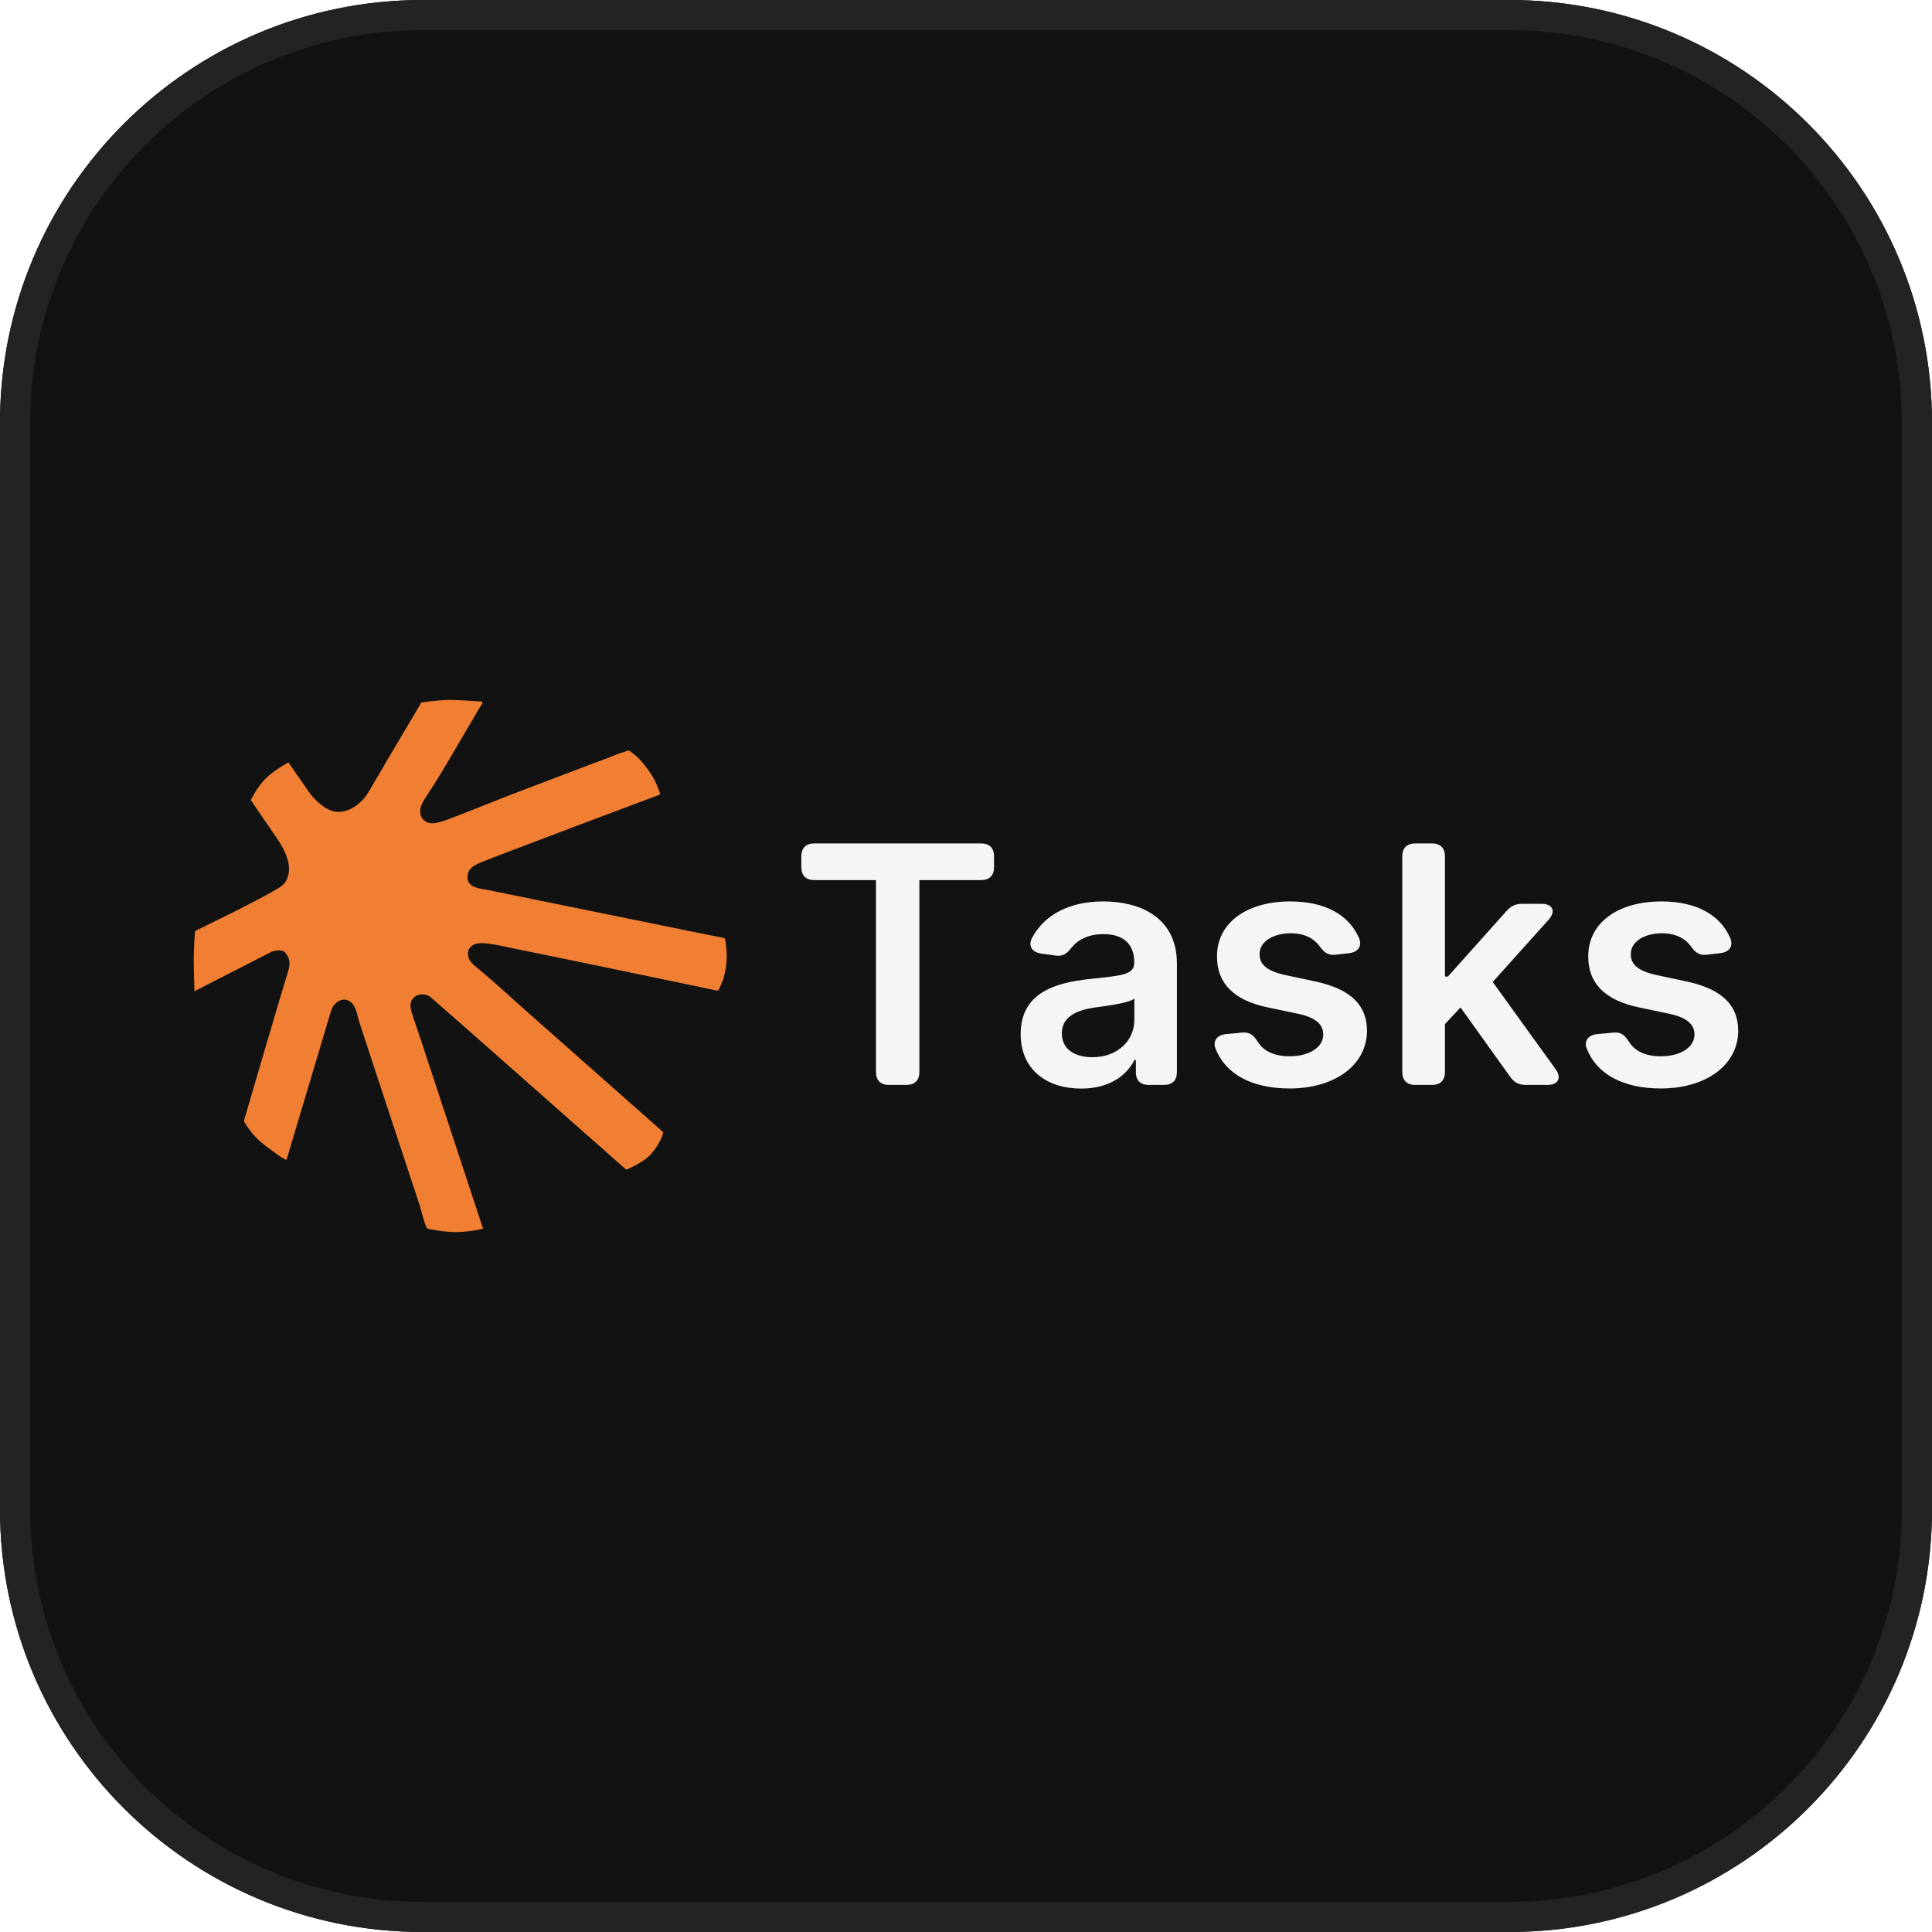
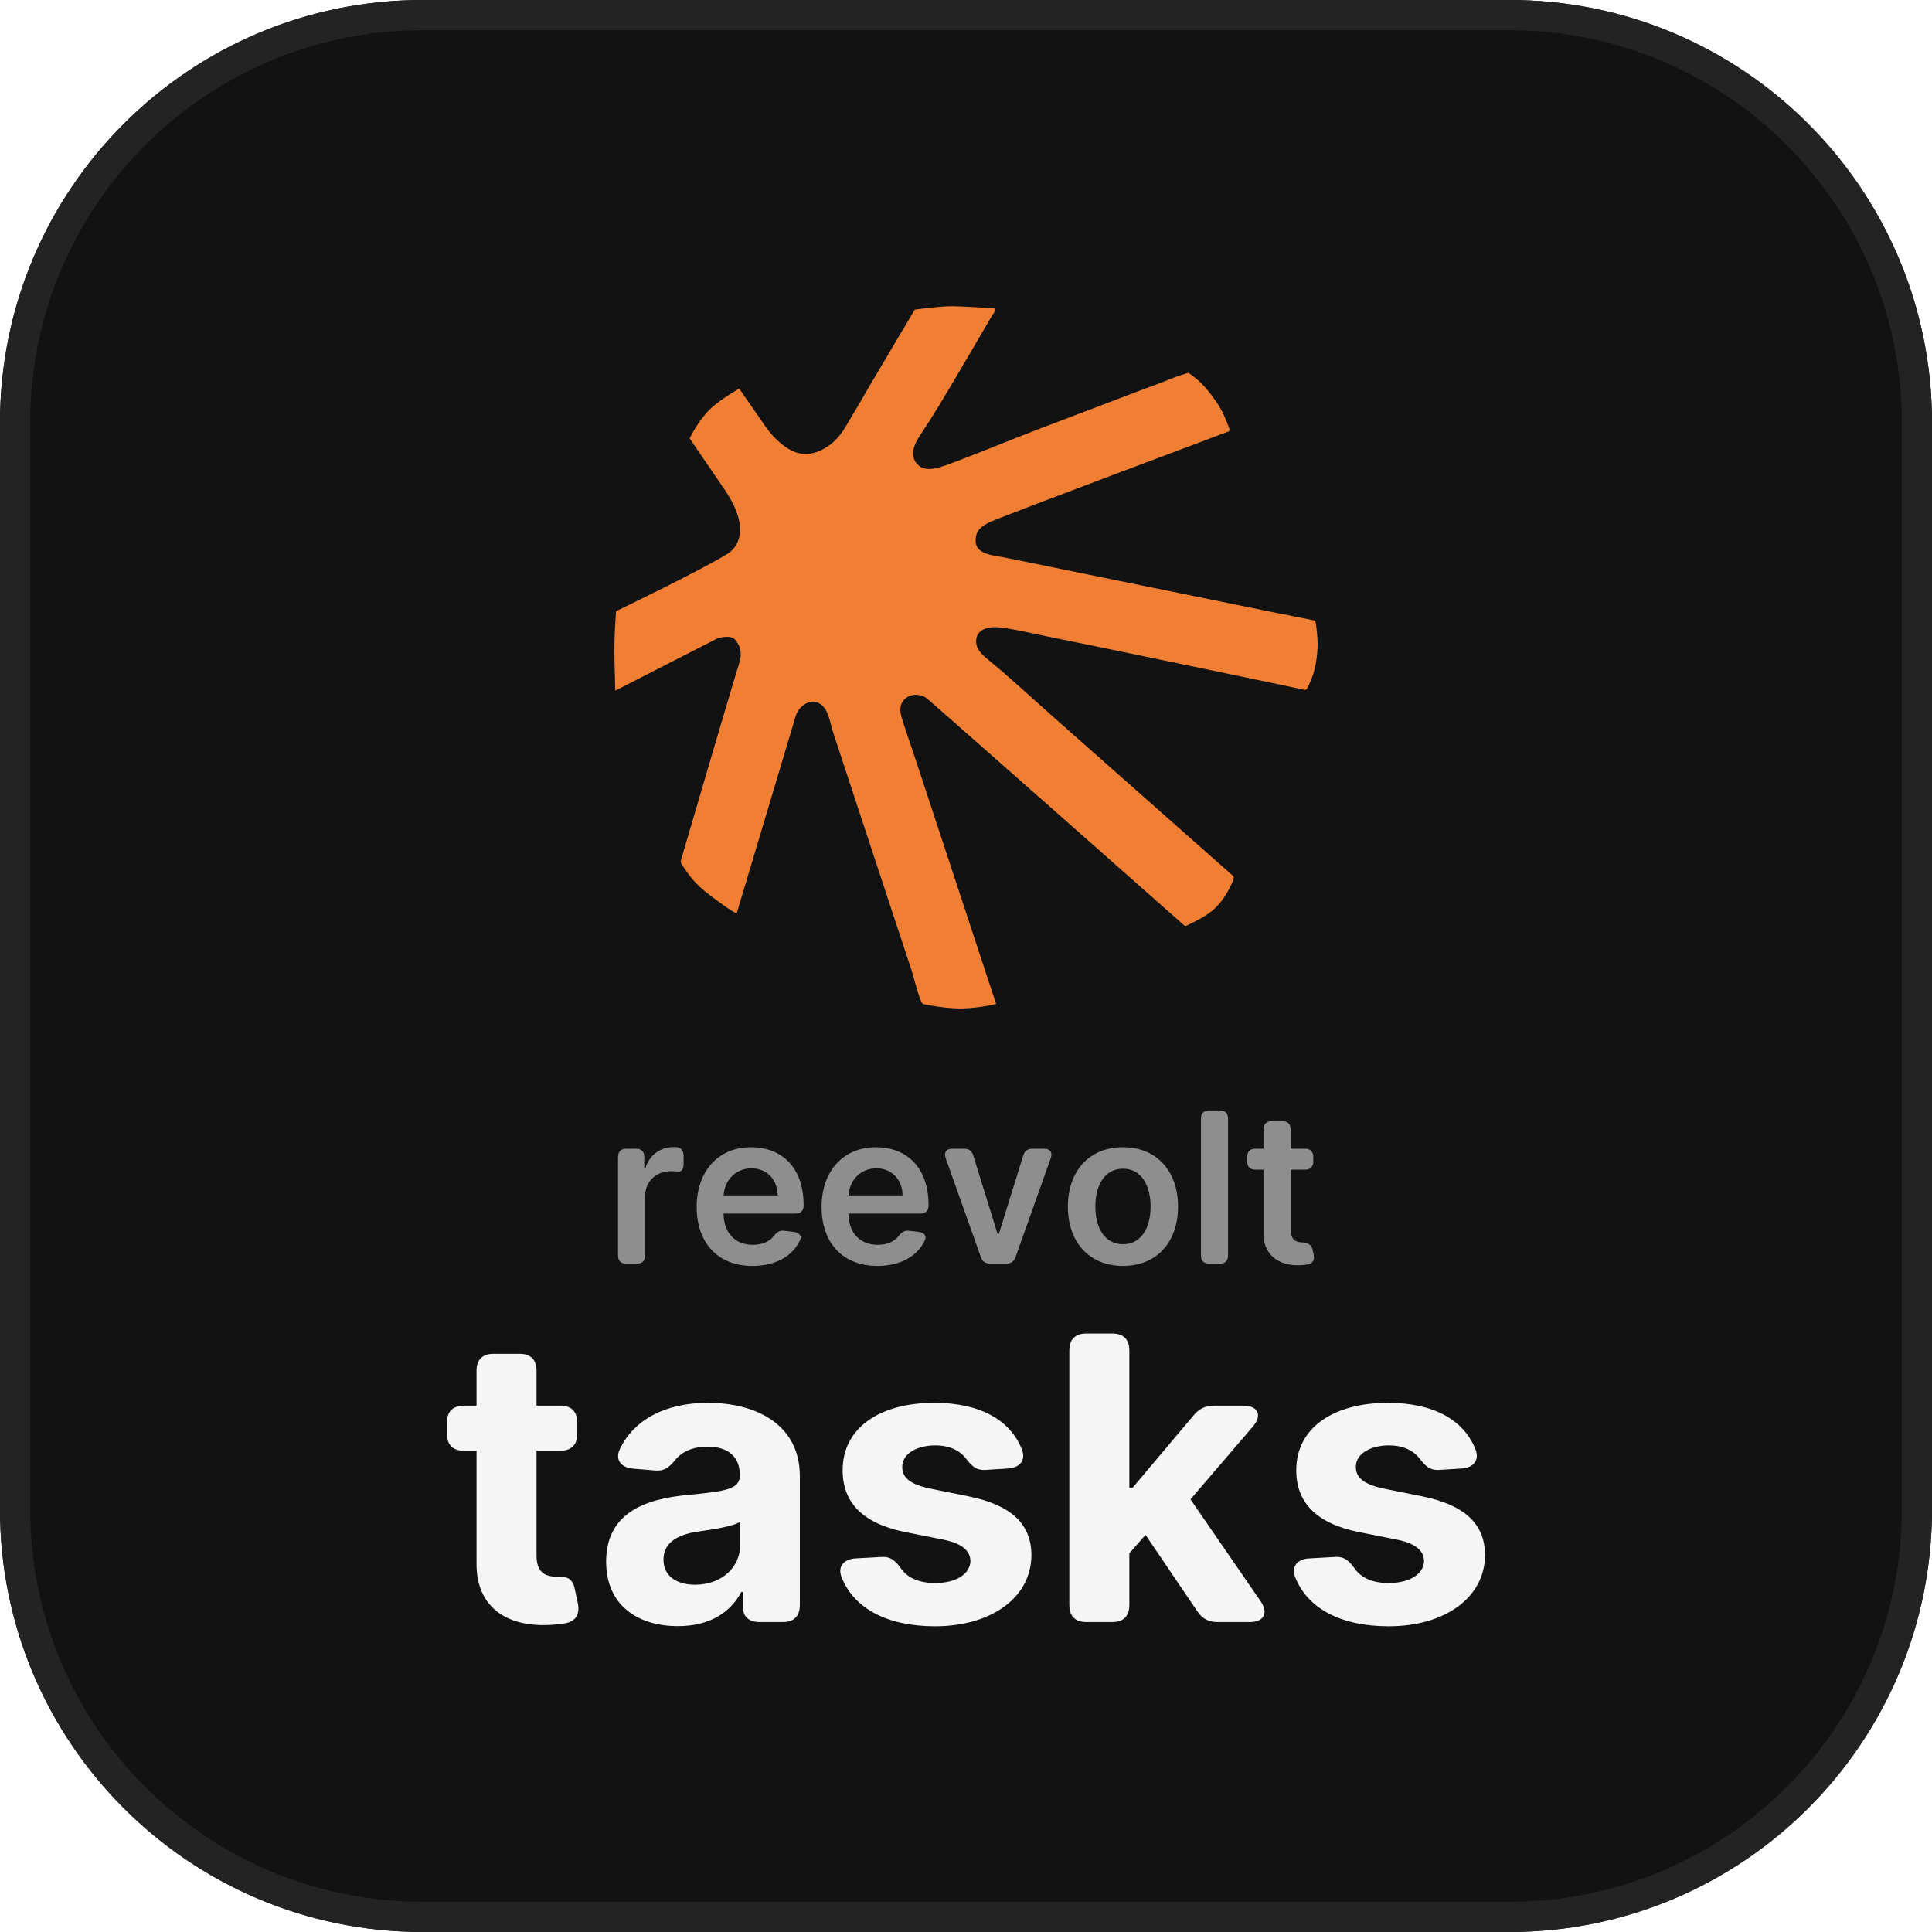
<svg xmlns="http://www.w3.org/2000/svg" viewBox="0 0 512 512">
  <rect width="512" height="512" rx="112" fill="#121212" />
  <rect x="4" y="4" width="504" height="504" rx="108" stroke="#232323" stroke-width="8" fill="none" />
-   <g transform="translate(34.892 176.394) scale(0.16701)">
+   <g transform="translate(141.103 69.164) scale(0.22037)">
    <path fill="#f07f33" stroke="#f07f33" stroke-width="3" stroke-miterlimit="10" d="M929.5,514.32c-25.06-5.26-50.13-10.51-75.2-15.75-40.69-8.5-81.39-16.98-122.09-25.41-38.93-8.06-77.86-16.1-116.83-23.96-17.34-3.5-34.85-7.95-52.44-9.91-7.96-.89-17.52-.71-24.24,4.26-7.26,5.36-8.39,15.38-4.4,23.12,2.7,5.23,7.13,9.34,11.69,13.06,27.89,22.77,54.37,47.58,81.37,71.46,31.9,28.21,63.79,56.41,95.69,84.62,27.73,24.53,55.47,49.05,83.2,73.58l35.58,31.47c.25.25-.91,4.34-1.06,4.68-5.07,11.34-11.26,22.14-20.13,30.94-6.04,6-13.65,10.69-21.13,14.67-2.49,1.32-5.01,2.58-7.55,3.81-.74.36-6.46,3.53-6.82,3.2,0,0-301.93-266.88-309.51-273.04-10.39-8.44-28.47-6.08-33.46,7.44-2.02,5.46-1.18,11.58.5,17.15,4.82,15.92,10.54,31.68,15.75,47.5,13.04,39.59,26.09,79.18,39.13,118.77,13.28,40.32,26.57,80.65,39.85,120.97,6.09,18.48,12.18,36.97,18.27,55.45,0,0-16.85,4.23-37.69,4.94-20.84.71-47.56-5.18-47.57-5.18-2.55-.18-11.68-35.37-12.59-38.13-11.89-36-23.77-72-35.65-108.01-13.3-40.33-26.6-80.67-39.88-121.01-6.56-19.92-13.09-39.85-19.62-59.77-3.43-10.46-4.77-24.45-13.5-32.07-12.85-11.21-29.92-.32-34.02,13.65-.17.59-70.49,235.74-70.49,235.74-.02,0-.04-.02-.05-.03-5.61-2.99-10.77-6.71-15.92-10.42-14.65-10.54-28.84-20.59-39.66-35.34-2.43-3.32-4.95-7.09-7.28-10.49-.33-.48-2.23-3.64-2.05-4.23,0-.02,64.73-220.7,69.78-235.86,5.05-15.16,1.89-23.68-4.42-31.57-6.31-7.89-23.05-2.21-23.05-2.21l-120.98,61.89s-.27-7.26-.9-35.05c-.63-27.79,1.89-57.15,1.89-57.15,0,0,104.23-50.16,133.91-69.11,4.54-2.9,8.33-6.85,10.84-11.63,11.85-22.54-2.44-49.76-15.19-68.4-4.67-6.83-9.33-13.65-14-20.48-8.93-13.07-17.87-26.14-26.8-39.21,0,0,7.08-15.12,19.39-29.33,12.31-14.21,38.07-28.45,38.07-28.45,6.83,9.89,13.66,19.8,20.54,29.63,6.57,9.39,12.71,19.39,20.72,27.65,8.23,8.48,19.03,17.24,30.8,19.92,18.59,4.23,37.89-7.12,49.49-20.99,7.35-8.79,12.22-19.24,18.28-28.89,6.59-10.5,12.48-21.48,18.8-32.15,12.07-20.37,24.14-40.75,36.22-61.12,5.86-9.88,11.71-19.76,17.57-29.64,0,0,29.82-4.16,44.5-4s51.21,2.66,51.21,2.66c-1.78-.06-10.35,15.7-11.29,17.25-6.96,11.5-13.56,23.22-20.38,34.81-6.03,10.25-12.06,20.51-18.1,30.76-9.59,16.28-19.27,32.5-29.34,48.49-4.51,7.16-9.33,14.11-13.8,21.28-4.2,6.73-7.91,14.46-7.08,22.61.68,6.64,4.54,12.29,10.33,15.53,6.6,3.69,15.37,2.42,22.38.47,8.02-2.24,15.61-5.17,23.34-8.11,32.63-12.41,64.98-25.95,97.61-38.35,36.64-13.94,73.28-27.87,109.92-41.81l4.34-1.65c15.21-5.91,30.68-11.12,45.73-17.43.68-.28,1.42-.58,2.13-.87,1.6-.65,14.93-4.98,16.55-5.46.02,0,.16.15.18.17l.04.03c2.94,2.25,5.95,4.4,8.8,6.76,6.75,5.58,12.31,12.16,17.59,19.1,5.95,7.82,11.52,16.07,15.36,25.15.68,1.6,6.91,15.94,6.22,16.24,0,0-272.17,101.98-286.38,108.62-10.44,4.87-18.51,10.11-19.07,22.74-.46,10.33,5.64,15.82,15.04,18.86,7.14,2.31,14.82,3.01,22.17,4.52,28.32,5.79,56.65,11.55,84.97,17.32,41.03,8.36,82.06,16.73,123.08,25.09,36.94,7.53,73.88,15.06,110.82,22.59,16.06,3.27,36.12,7.14,52.18,10.42,1.13.23,2.07,12.07,2.19,13.09,1.97,16.91.31,33.39-4.39,49.72-.47,1.63-6.92,18.06-8.07,17.81Z" />
  </g>
-   <path fill="#f5f5f5" transform="translate(208.862 287.517) scale(0.031251)" d="M112 -1938V-1847C112 -1776 151 -1737 222 -1737H745V-110C745 -39 784 0 855 0H1003C1074 0 1113 -39 1113 -110V-1737H1636C1707 -1737 1746 -1776 1746 -1847V-1938C1746 -2009 1707 -2048 1636 -2048H222C151 -2048 112 -2009 112 -1938ZM2486 31C2727 31 2871 -82 2937 -211H2949V-106C2949 -38 2988 0 3059 0H3187C3258 0 3297 -39 3297 -110V-1028C3297 -1434 2966 -1556 2673 -1556C2398 -1556 2178 -1452 2069 -1248C2032 -1178 2069 -1125 2146 -1114L2267 -1097C2330 -1088 2365 -1114 2404 -1165C2457 -1231 2546 -1279 2675 -1279C2843 -1279 2935 -1193 2935 -1042V-1036C2935 -932 2826 -927 2555 -898C2257 -866 1972 -777 1972 -431C1972 -129 2193 31 2486 31ZM2321 -437C2321 -576 2442 -634 2604 -657C2699 -670 2889 -694 2936 -732V-551C2936 -380 2798 -235 2580 -235C2429 -235 2321 -304 2321 -437ZM4640 -1104 4755 -1117C4831 -1125 4871 -1175 4841 -1246C4757 -1438 4561 -1556 4258 -1556C3888 -1556 3636 -1374 3637 -1090C3636 -866 3774 -718 4069 -657L4331 -602C4472 -571 4538 -514 4538 -427C4538 -322 4424 -243 4252 -243C4126 -243 4034 -284 3983 -365C3948 -421 3915 -450 3851 -444L3714 -431C3639 -424 3597 -375 3626 -304C3711 -92 3931 30 4253 30C4637 30 4908 -169 4909 -460C4908 -679 4767 -813 4477 -876L4215 -932C4059 -967 3997 -1021 3998 -1110C3997 -1214 4112 -1286 4263 -1286C4381 -1286 4460 -1240 4506 -1178C4543 -1125 4577 -1097 4640 -1104ZM5208 -1938V-110C5208 -39 5247 0 5318 0H5460C5531 0 5570 -39 5570 -110V-516L5702 -657L6123 -69C6157 -21 6197 0 6256 0H6440C6531 0 6561 -60 6508 -134L5975 -873L6449 -1401C6513 -1473 6484 -1536 6388 -1536H6228C6171 -1536 6131 -1519 6093 -1476L5595 -919H5570V-1938C5570 -2009 5531 -2048 5460 -2048H5318C5247 -2048 5208 -2009 5208 -1938ZM7788 -1104 7903 -1117C7979 -1125 8019 -1175 7989 -1246C7905 -1438 7709 -1556 7406 -1556C7036 -1556 6784 -1374 6785 -1090C6784 -866 6922 -718 7217 -657L7479 -602C7620 -571 7686 -514 7686 -427C7686 -322 7572 -243 7400 -243C7274 -243 7182 -284 7131 -365C7096 -421 7063 -450 6999 -444L6862 -431C6787 -424 6745 -375 6774 -304C6859 -92 7079 30 7401 30C7785 30 8056 -169 8057 -460C8056 -679 7915 -813 7625 -876L7363 -932C7207 -967 7145 -1021 7146 -1110C7145 -1214 7260 -1286 7411 -1286C7529 -1286 7608 -1240 7654 -1178C7691 -1125 7725 -1097 7788 -1104Z" />
+   <path fill="#8e8e8e" transform="translate(160.096 334.887) scale(0.019833)" d="M186 -1426V-110C186 -39 225 0 296 0H438C509 0 548 -39 548 -110V-903C548 -1098 695 -1236 894 -1236C921 -1236 951 -1234 979 -1231C1032 -1224 1062 -1258 1062 -1333V-1443C1062 -1512 1027 -1555 958 -1558H932C756 -1558 609 -1458 553 -1280H537V-1426C537 -1497 498 -1536 427 -1536H296C225 -1536 186 -1497 186 -1426ZM1983 30C2297 30 2525 -105 2619 -318C2644 -375 2604 -417 2527 -426L2405 -440C2343 -447 2307 -421 2268 -370C2207 -292 2108 -252 1988 -252C1754 -252 1599 -406 1596 -669H2556C2627 -669 2666 -708 2666 -779V-780C2666 -1319 2342 -1556 1964 -1556C1524 -1556 1237 -1233 1237 -759C1237 -277 1520 30 1983 30ZM1597 -913C1608 -1109 1753 -1274 1969 -1274C2177 -1274 2317 -1122 2319 -913ZM3652 30C3966 30 4194 -105 4288 -318C4313 -375 4273 -417 4196 -426L4074 -440C4012 -447 3976 -421 3937 -370C3876 -292 3777 -252 3657 -252C3423 -252 3268 -406 3265 -669H4225C4296 -669 4335 -708 4335 -779V-780C4335 -1319 4011 -1556 3633 -1556C3193 -1556 2906 -1233 2906 -759C2906 -277 3189 30 3652 30ZM3266 -913C3277 -1109 3422 -1274 3638 -1274C3846 -1274 3986 -1122 3988 -913ZM5498 -89 5968 -1410C5995 -1486 5960 -1536 5879 -1536H5724C5660 -1536 5619 -1507 5600 -1445L5274 -395H5258L4933 -1445C4914 -1507 4873 -1536 4809 -1536H4653C4572 -1536 4537 -1486 4564 -1410L5034 -89C5055 -29 5096 0 5160 0H5372C5436 0 5477 -29 5498 -89ZM6933 30C7383 30 7669 -287 7669 -762C7669 -1238 7383 -1556 6933 -1556C6483 -1556 6197 -1238 6197 -762C6197 -287 6483 30 6933 30ZM6564 -763C6564 -1044 6686 -1269 6935 -1269C7180 -1269 7302 -1044 7302 -763C7302 -482 7180 -260 6935 -260C6686 -260 6564 -482 6564 -763ZM8337 -110V-1938C8337 -2009 8298 -2048 8227 -2048H8085C8014 -2048 7975 -2009 7975 -1938V-110C7975 -39 8014 0 8085 0H8227C8298 0 8337 -39 8337 -110ZM9476 -1366V-1426C9476 -1497 9437 -1536 9366 -1536H9173V-1794C9173 -1865 9134 -1904 9063 -1904H8921C8850 -1904 8811 -1865 8811 -1794V-1536H8702C8632 -1536 8593 -1497 8593 -1426V-1366C8593 -1295 8632 -1256 8703 -1256H8811V-402C8809 -113 9019 29 9291 21C9332 20 9368 16 9399 11C9469 -1 9496 -52 9481 -121L9465 -195C9450 -263 9374 -284 9339 -284H9337C9246 -284 9173 -316 9173 -462V-1256H9366C9437 -1256 9476 -1295 9476 -1366Z" />
+   <path fill="#f5f5f5" transform="translate(116.131 429.860) scale(0.037333)" d="M987 -1336V-1416C987 -1494 945 -1536 867 -1536H698V-1784C698 -1862 656 -1904 578 -1904H392C314 -1904 272 -1862 272 -1784V-1536H182C104 -1536 62 -1494 62 -1416V-1336C62 -1258 104 -1216 182 -1216H272V-416C270 -115 475 34 784 21C828 19 868 15 901 9C977 -4 1007 -58 991 -134L968 -241C955 -304 916 -325 852 -322H842C757 -322 698 -354 698 -472V-1216H867C945 -1216 987 -1258 987 -1336ZM1702 29C1929 29 2076 -70 2151 -213H2163V-107C2163 -38 2205 0 2283 0H2447C2525 0 2567 -42 2567 -120V-1036C2567 -1402 2257 -1556 1915 -1556C1607 -1556 1388 -1433 1290 -1229C1253 -1152 1298 -1096 1383 -1089L1540 -1076C1608 -1070 1642 -1101 1686 -1155C1733 -1210 1808 -1245 1913 -1245C2058 -1245 2141 -1172 2141 -1046V-1040C2141 -941 2036 -928 1769 -902C1465 -874 1192 -772 1192 -429C1192 -125 1409 29 1702 29ZM1599 -443C1599 -563 1698 -622 1848 -643C1941 -656 2093 -678 2144 -712V-549C2144 -388 2011 -265 1824 -265C1693 -265 1599 -326 1599 -443ZM3886 -1080 4044 -1090C4127 -1095 4174 -1147 4143 -1226C4061 -1433 3848 -1556 3522 -1556C3129 -1556 2870 -1374 2871 -1078C2870 -848 3015 -699 3315 -639L3581 -586C3715 -559 3776 -510 3778 -433C3776 -342 3677 -277 3528 -277C3419 -277 3337 -310 3289 -375C3248 -432 3216 -466 3147 -462L2964 -452C2881 -448 2832 -395 2864 -317C2951 -99 3183 30 3527 30C3925 30 4210 -173 4211 -476C4210 -698 4065 -831 3767 -892L3489 -948C3346 -979 3293 -1028 3294 -1102C3293 -1194 3397 -1254 3529 -1254C3628 -1254 3701 -1218 3744 -1164C3787 -1108 3818 -1076 3886 -1080ZM4480 -1928V-120C4480 -42 4522 0 4600 0H4786C4864 0 4906 -42 4906 -120V-488L5021 -619L5388 -77C5424 -23 5469 0 5533 0H5762C5861 0 5895 -65 5839 -146L5340 -871L5784 -1389C5851 -1468 5820 -1536 5716 -1536H5510C5447 -1536 5403 -1516 5363 -1468L4929 -953H4906V-1928C4906 -2006 4864 -2048 4786 -2048H4600C4522 -2048 4480 -2006 4480 -1928ZM7106 -1080 7264 -1090C7347 -1095 7394 -1147 7363 -1226C7281 -1433 7068 -1556 6742 -1556C6349 -1556 6090 -1374 6091 -1078C6090 -848 6235 -699 6535 -639L6801 -586C6935 -559 6996 -510 6998 -433C6996 -342 6897 -277 6748 -277C6639 -277 6557 -310 6509 -375C6468 -432 6436 -466 6367 -462L6184 -452C6101 -448 6052 -395 6084 -317C6171 -99 6403 30 6747 30C7145 30 7430 -173 7431 -476C7430 -698 7285 -831 6987 -892L6709 -948C6566 -979 6513 -1028 6514 -1102C6513 -1194 6617 -1254 6749 -1254C6848 -1254 6921 -1218 6964 -1164C7007 -1108 7038 -1076 7106 -1080Z" />
</svg>
